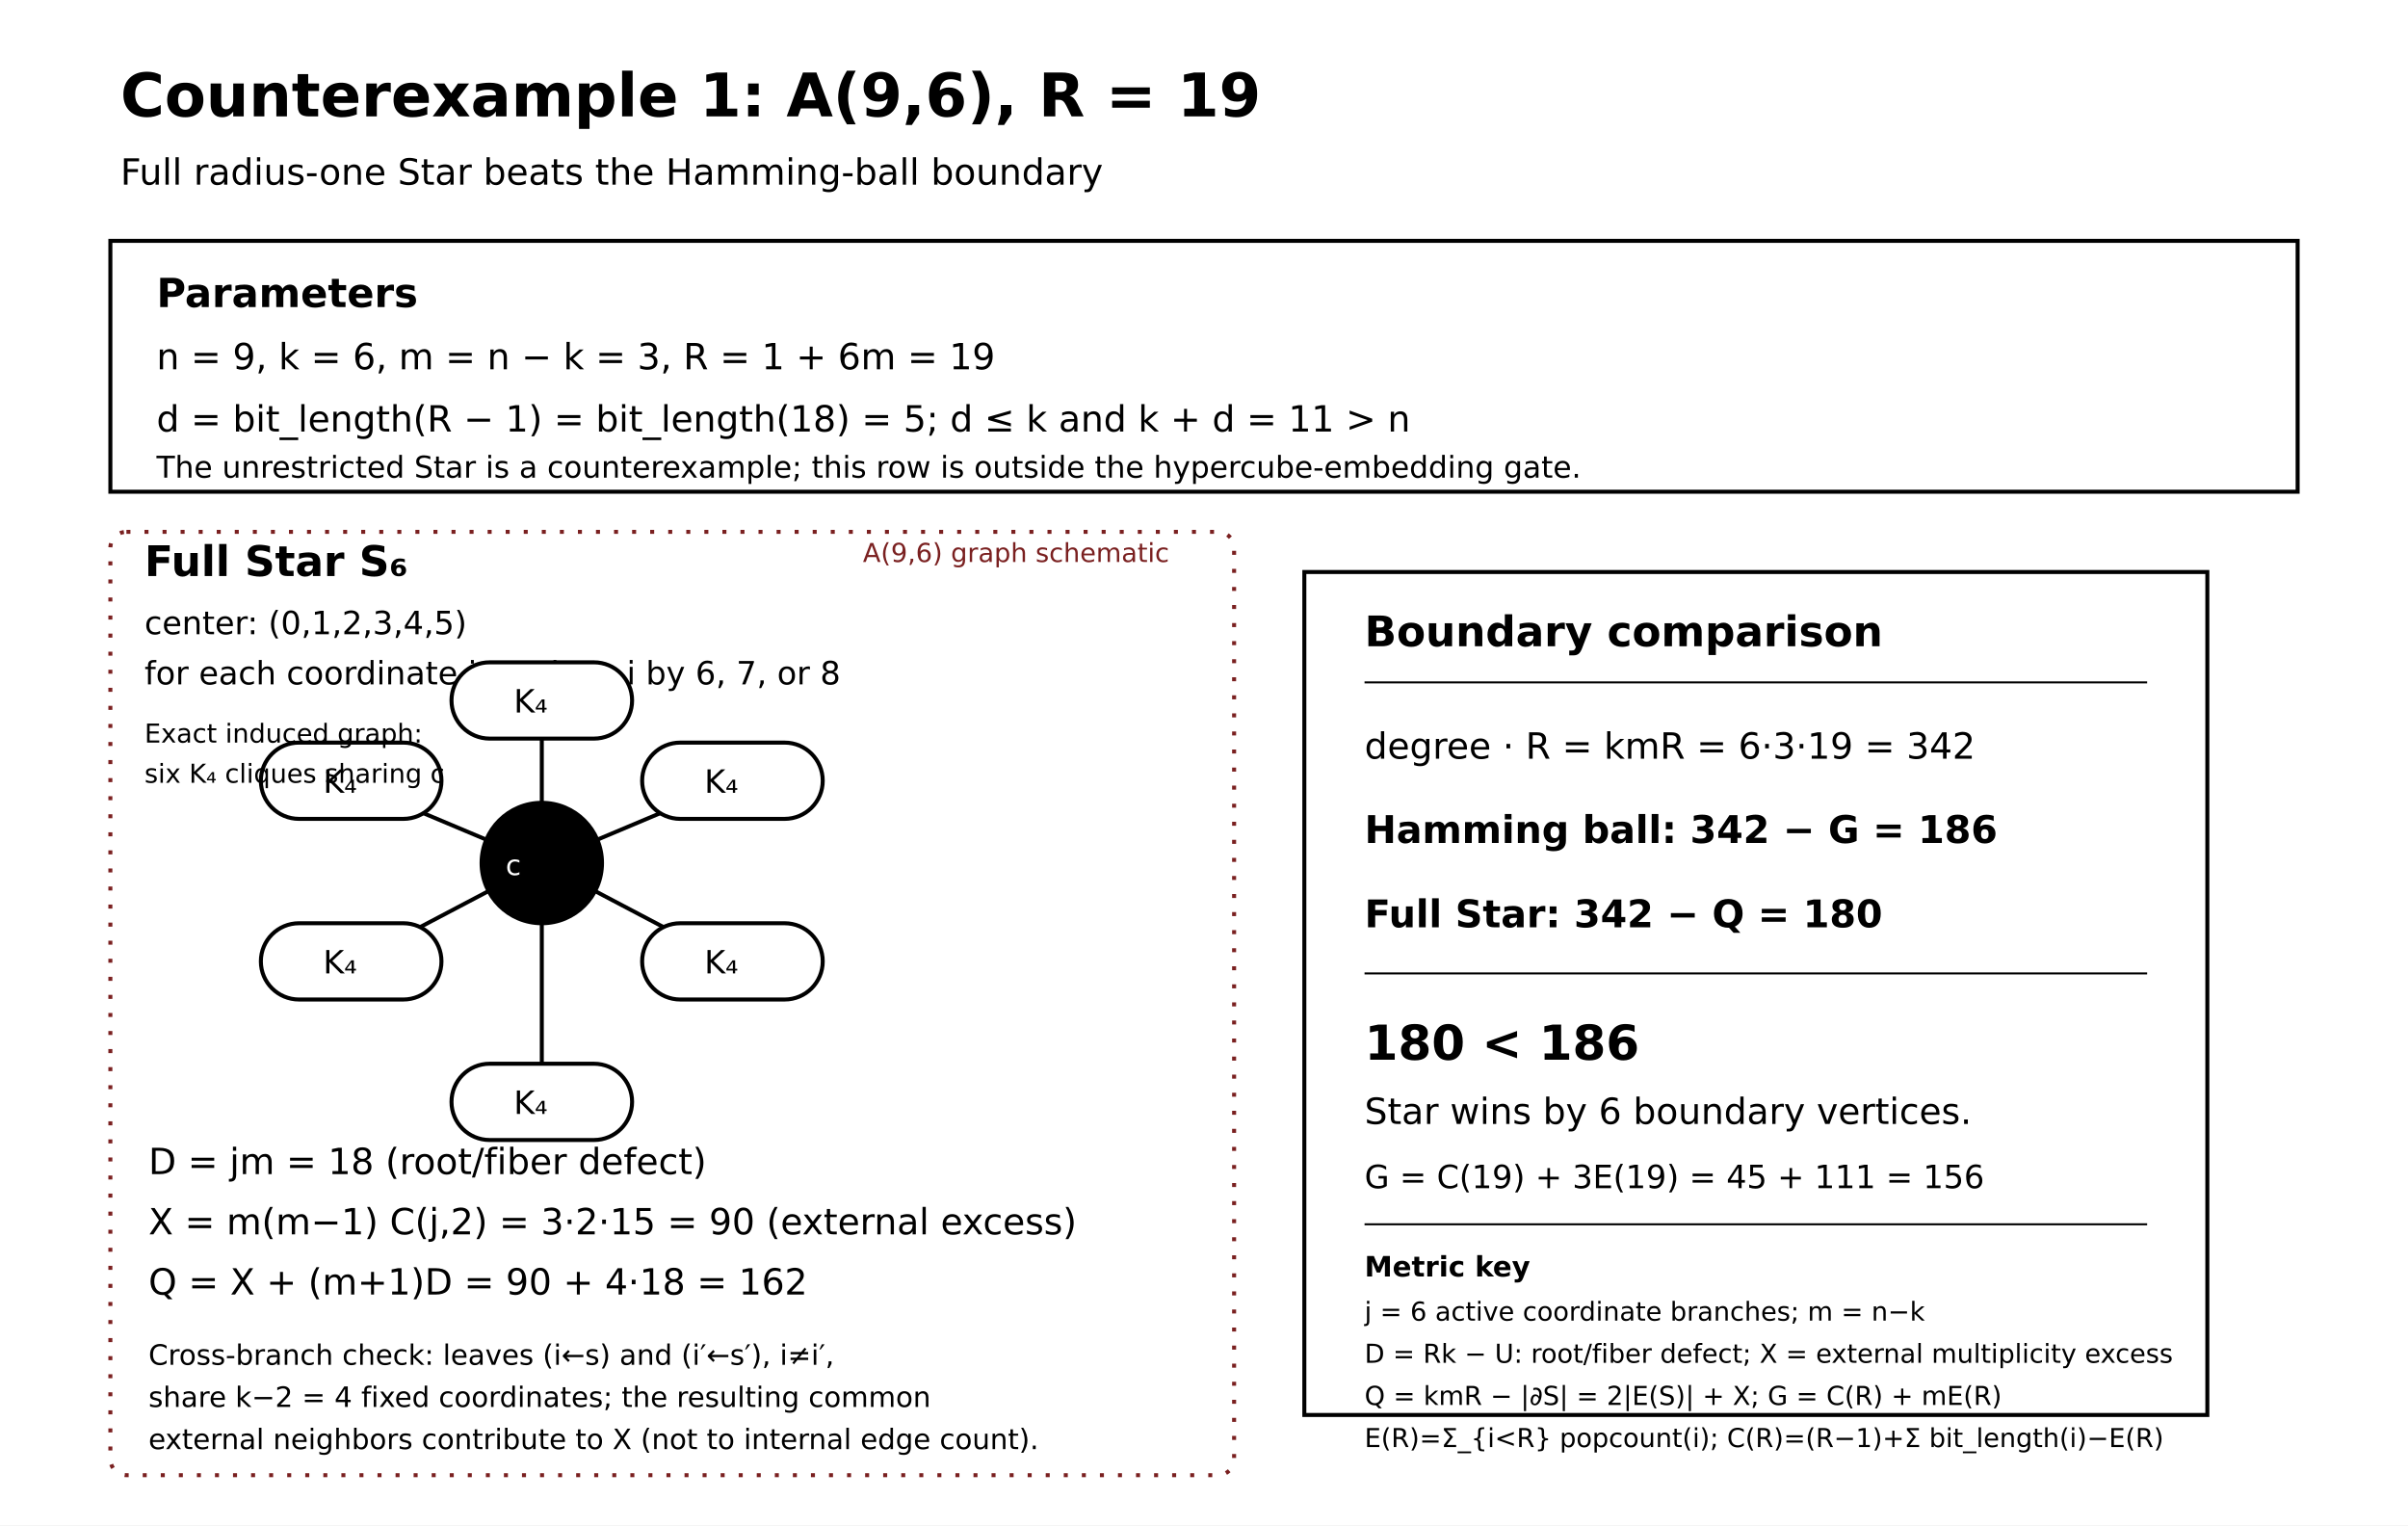
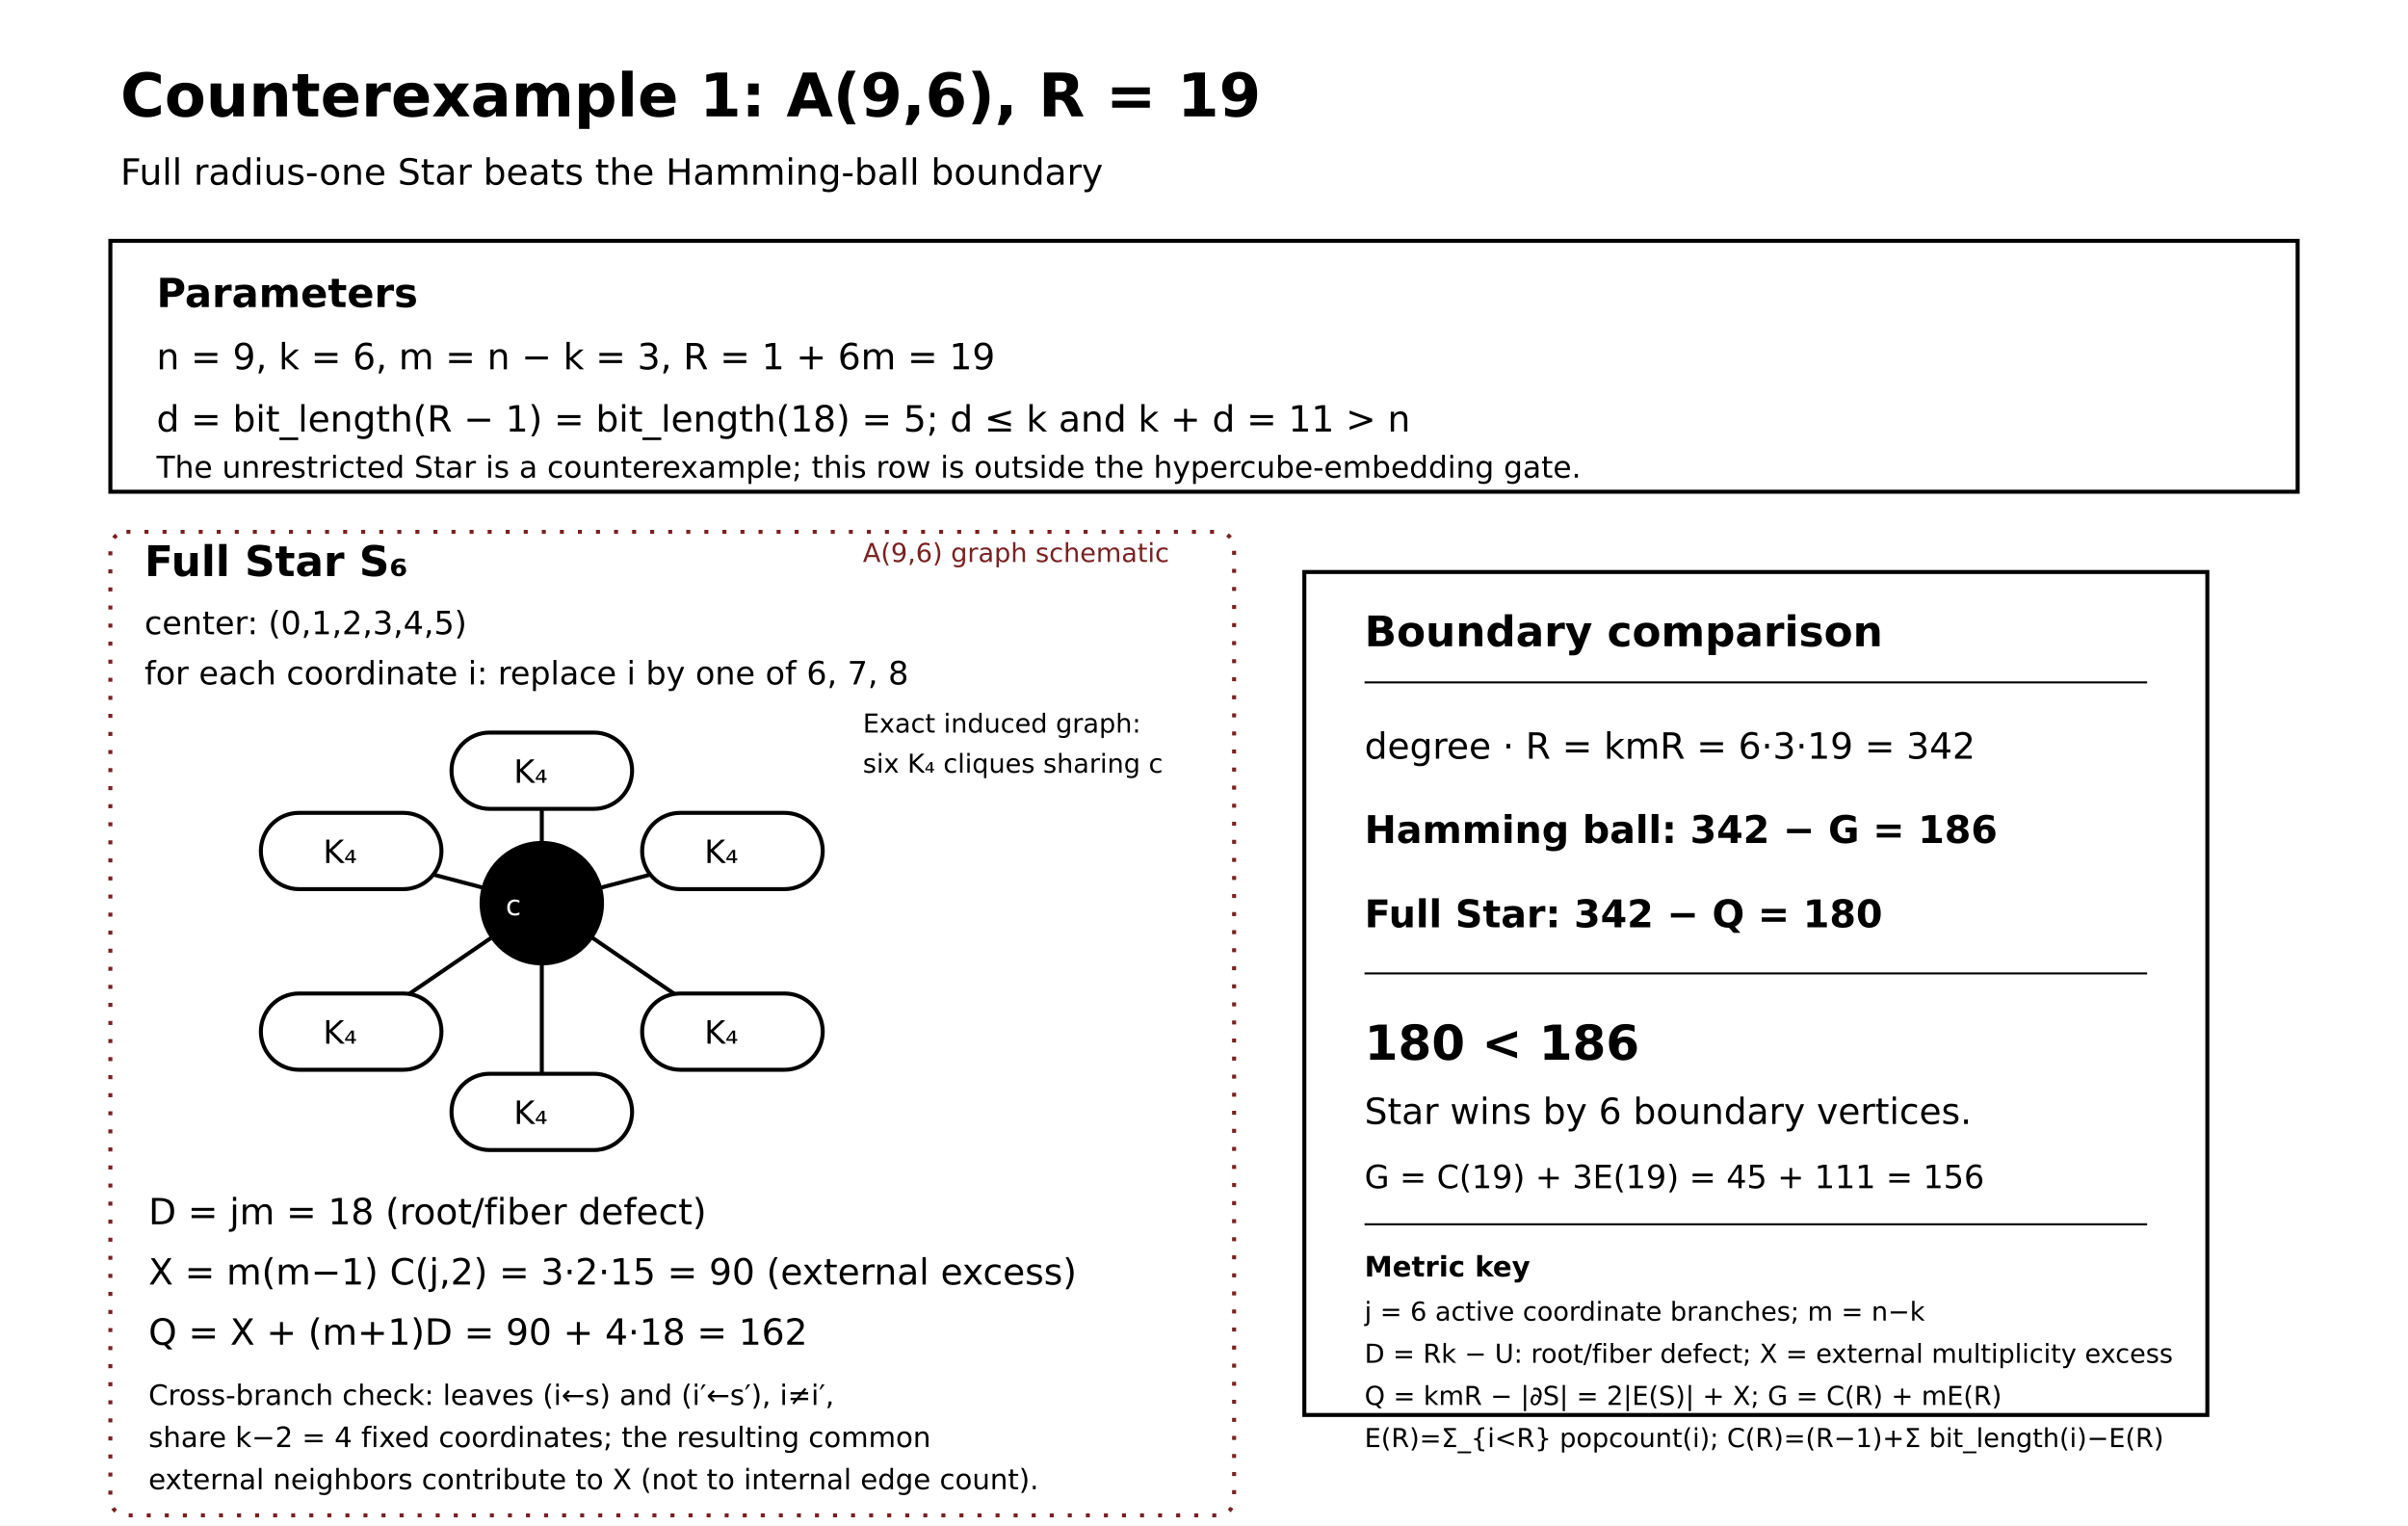
<svg xmlns="http://www.w3.org/2000/svg" width="1200" height="760" viewBox="0 0 1200 760">
  <rect width="1200" height="760" fill="white" />
  <g fill="black" font-family="DejaVu Sans, Arial, sans-serif">
    <text x="60" y="58" font-size="30" font-weight="bold">Counterexample 1: A(9,6), R = 19</text>
    <text x="60" y="92" font-size="18">Full radius-one Star beats the Hamming-ball boundary</text>
    <rect x="55" y="120" width="1090" height="125" fill="none" stroke="black" stroke-width="2" />
    <text x="78" y="153" font-size="20" font-weight="bold">Parameters</text>
    <text x="78" y="184" font-size="18">n = 9,  k = 6,  m = n − k = 3,  R = 1 + 6m = 19</text>
    <text x="78" y="215" font-size="18">d = bit_length(R − 1) = bit_length(18) = 5;  d ≤ k and k + d = 11 &gt; n</text>
    <text x="78" y="238" font-size="15">The unrestricted Star is a counterexample; this row is outside the hypercube-embedding gate.</text>
    <text x="72" y="287" font-size="21" font-weight="bold">Full Star S₆</text>
-     <rect x="55" y="265" width="560" height="470" rx="8" fill="none" stroke="#7a2020" stroke-width="2" stroke-dasharray="2 7" />
+     <rect x="55" y="265" width="560" height="490" rx="8" fill="none" stroke="#7a2020" stroke-width="2" stroke-dasharray="2 7" />
    <text x="430" y="280" font-size="13" fill="#7a2020">A(9,6) graph schematic</text>
    <text x="72" y="316" font-size="16">center: (0,1,2,3,4,5)</text>
-     <text x="72" y="341" font-size="16">for each coordinate i: replace i by 6, 7, or 8</text>
+     <text x="72" y="341" font-size="16">for each coordinate i: replace i by one of 6, 7, 8</text>
    <g stroke="black" stroke-width="2" fill="white">
-       <line x1="270" y1="430" x2="270" y2="350" />
-       <line x1="270" y1="430" x2="365" y2="390" />
-       <line x1="270" y1="430" x2="365" y2="480" />
-       <line x1="270" y1="430" x2="270" y2="550" />
-       <line x1="270" y1="430" x2="175" y2="480" />
-       <line x1="270" y1="430" x2="175" y2="390" />
-       <rect x="225" y="330" width="90" height="38" rx="19" />
-       <rect x="320" y="370" width="90" height="38" rx="19" />
-       <rect x="320" y="460" width="90" height="38" rx="19" />
-       <rect x="225" y="530" width="90" height="38" rx="19" />
-       <rect x="130" y="460" width="90" height="38" rx="19" />
-       <rect x="130" y="370" width="90" height="38" rx="19" />
-       <circle cx="270" cy="430" r="30" fill="black" />
+       <line x1="270" y1="450" x2="270" y2="385" />
+       <line x1="270" y1="450" x2="365" y2="425" />
+       <line x1="270" y1="450" x2="365" y2="515" />
+       <line x1="270" y1="450" x2="270" y2="555" />
+       <line x1="270" y1="450" x2="175" y2="515" />
+       <line x1="270" y1="450" x2="175" y2="425" />
+       <rect x="225" y="365" width="90" height="38" rx="19" />
+       <rect x="320" y="405" width="90" height="38" rx="19" />
+       <rect x="320" y="495" width="90" height="38" rx="19" />
+       <rect x="225" y="535" width="90" height="38" rx="19" />
+       <rect x="130" y="495" width="90" height="38" rx="19" />
+       <rect x="130" y="405" width="90" height="38" rx="19" />
+       <circle cx="270" cy="450" r="30" fill="black" />
    </g>
-     <text x="252" y="436" font-size="14" fill="white">c</text>
-     <text x="256" y="355" font-size="16">K₄</text>
-     <text x="351" y="395" font-size="16">K₄</text>
-     <text x="351" y="485" font-size="16">K₄</text>
-     <text x="256" y="555" font-size="16">K₄</text>
-     <text x="161" y="485" font-size="16">K₄</text>
-     <text x="161" y="395" font-size="16">K₄</text>
-     <text x="72" y="370" font-size="13">Exact induced graph:</text>
-     <text x="72" y="390" font-size="13">six K₄ cliques sharing c</text>
-     <text x="74" y="585" font-size="18">D = jm = 18  (root/fiber defect)</text>
-     <text x="74" y="615" font-size="18">X = m(m−1) C(j,2) = 3·2·15 = 90  (external excess)</text>
-     <text x="74" y="645" font-size="18">Q = X + (m+1)D = 90 + 4·18 = 162</text>
-     <text x="74" y="680" font-size="14">Cross-branch check: leaves (i←s) and (i′←s′), i≠i′,</text>
-     <text x="74" y="701" font-size="14">share k−2 = 4 fixed coordinates; the resulting common</text>
-     <text x="74" y="722" font-size="14">external neighbors contribute to X (not to internal edge count).</text>
+     <text x="252" y="456" font-size="14" fill="white">c</text>
+     <text x="256" y="390" font-size="16">K₄</text>
+     <text x="351" y="430" font-size="16">K₄</text>
+     <text x="351" y="520" font-size="16">K₄</text>
+     <text x="256" y="560" font-size="16">K₄</text>
+     <text x="161" y="520" font-size="16">K₄</text>
+     <text x="161" y="430" font-size="16">K₄</text>
+     <text x="430" y="365" font-size="13">Exact induced graph:</text>
+     <text x="430" y="385" font-size="13">six K₄ cliques sharing c</text>
+     <text x="74" y="610" font-size="18">D = jm = 18  (root/fiber defect)</text>
+     <text x="74" y="640" font-size="18">X = m(m−1) C(j,2) = 3·2·15 = 90  (external excess)</text>
+     <text x="74" y="670" font-size="18">Q = X + (m+1)D = 90 + 4·18 = 162</text>
+     <text x="74" y="700" font-size="14">Cross-branch check: leaves (i←s) and (i′←s′), i≠i′,</text>
+     <text x="74" y="721" font-size="14">share k−2 = 4 fixed coordinates; the resulting common</text>
+     <text x="74" y="742" font-size="14">external neighbors contribute to X (not to internal edge count).</text>
    <rect x="650" y="285" width="450" height="420" fill="none" stroke="black" stroke-width="2" />
    <text x="680" y="322" font-size="21" font-weight="bold">Boundary comparison</text>
    <line x1="680" y1="340" x2="1070" y2="340" stroke="black" />
    <text x="680" y="378" font-size="18">degree · R = kmR = 6·3·19 = 342</text>
    <text x="680" y="420" font-size="19" font-weight="bold">Hamming ball: 342 − G = 186</text>
    <text x="680" y="462" font-size="19" font-weight="bold">Full Star:     342 − Q = 180</text>
    <line x1="680" y1="485" x2="1070" y2="485" stroke="black" />
    <text x="680" y="528" font-size="24" font-weight="bold">180 &lt; 186</text>
    <text x="680" y="560" font-size="18">Star wins by 6 boundary vertices.</text>
    <text x="680" y="592" font-size="16">G = C(19) + 3E(19) = 45 + 111 = 156</text>
    <line x1="680" y1="610" x2="1070" y2="610" stroke="black" />
    <text x="680" y="636" font-size="14" font-weight="bold">Metric key</text>
    <text x="680" y="658" font-size="13">j = 6 active coordinate branches; m = n−k</text>
    <text x="680" y="679" font-size="13">D = Rk − U: root/fiber defect; X = external multiplicity excess</text>
    <text x="680" y="700" font-size="13">Q = kmR − |∂S| = 2|E(S)| + X;  G = C(R) + mE(R)</text>
    <text x="680" y="721" font-size="13">E(R)=Σ_{i&lt;R} popcount(i);  C(R)=(R−1)+Σ bit_length(i)−E(R)</text>
  </g>
</svg>
